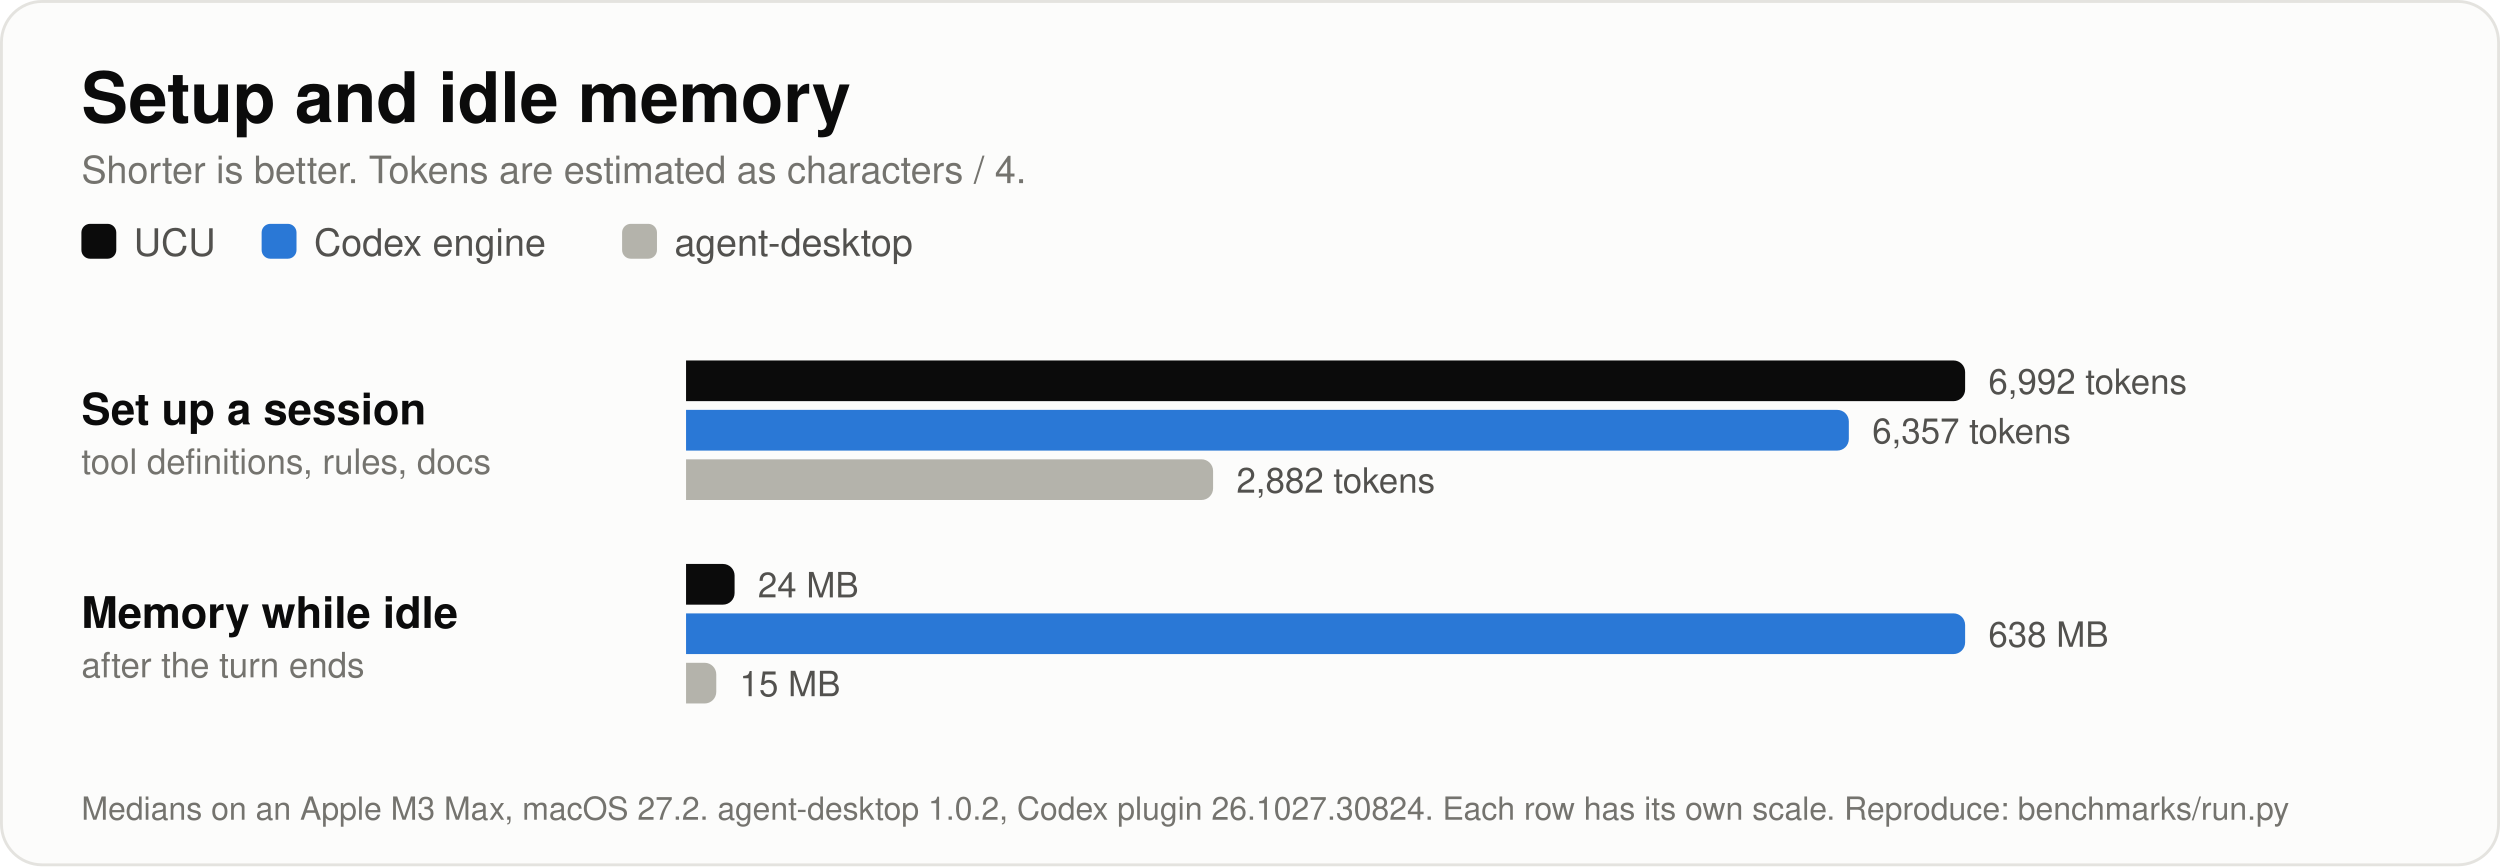
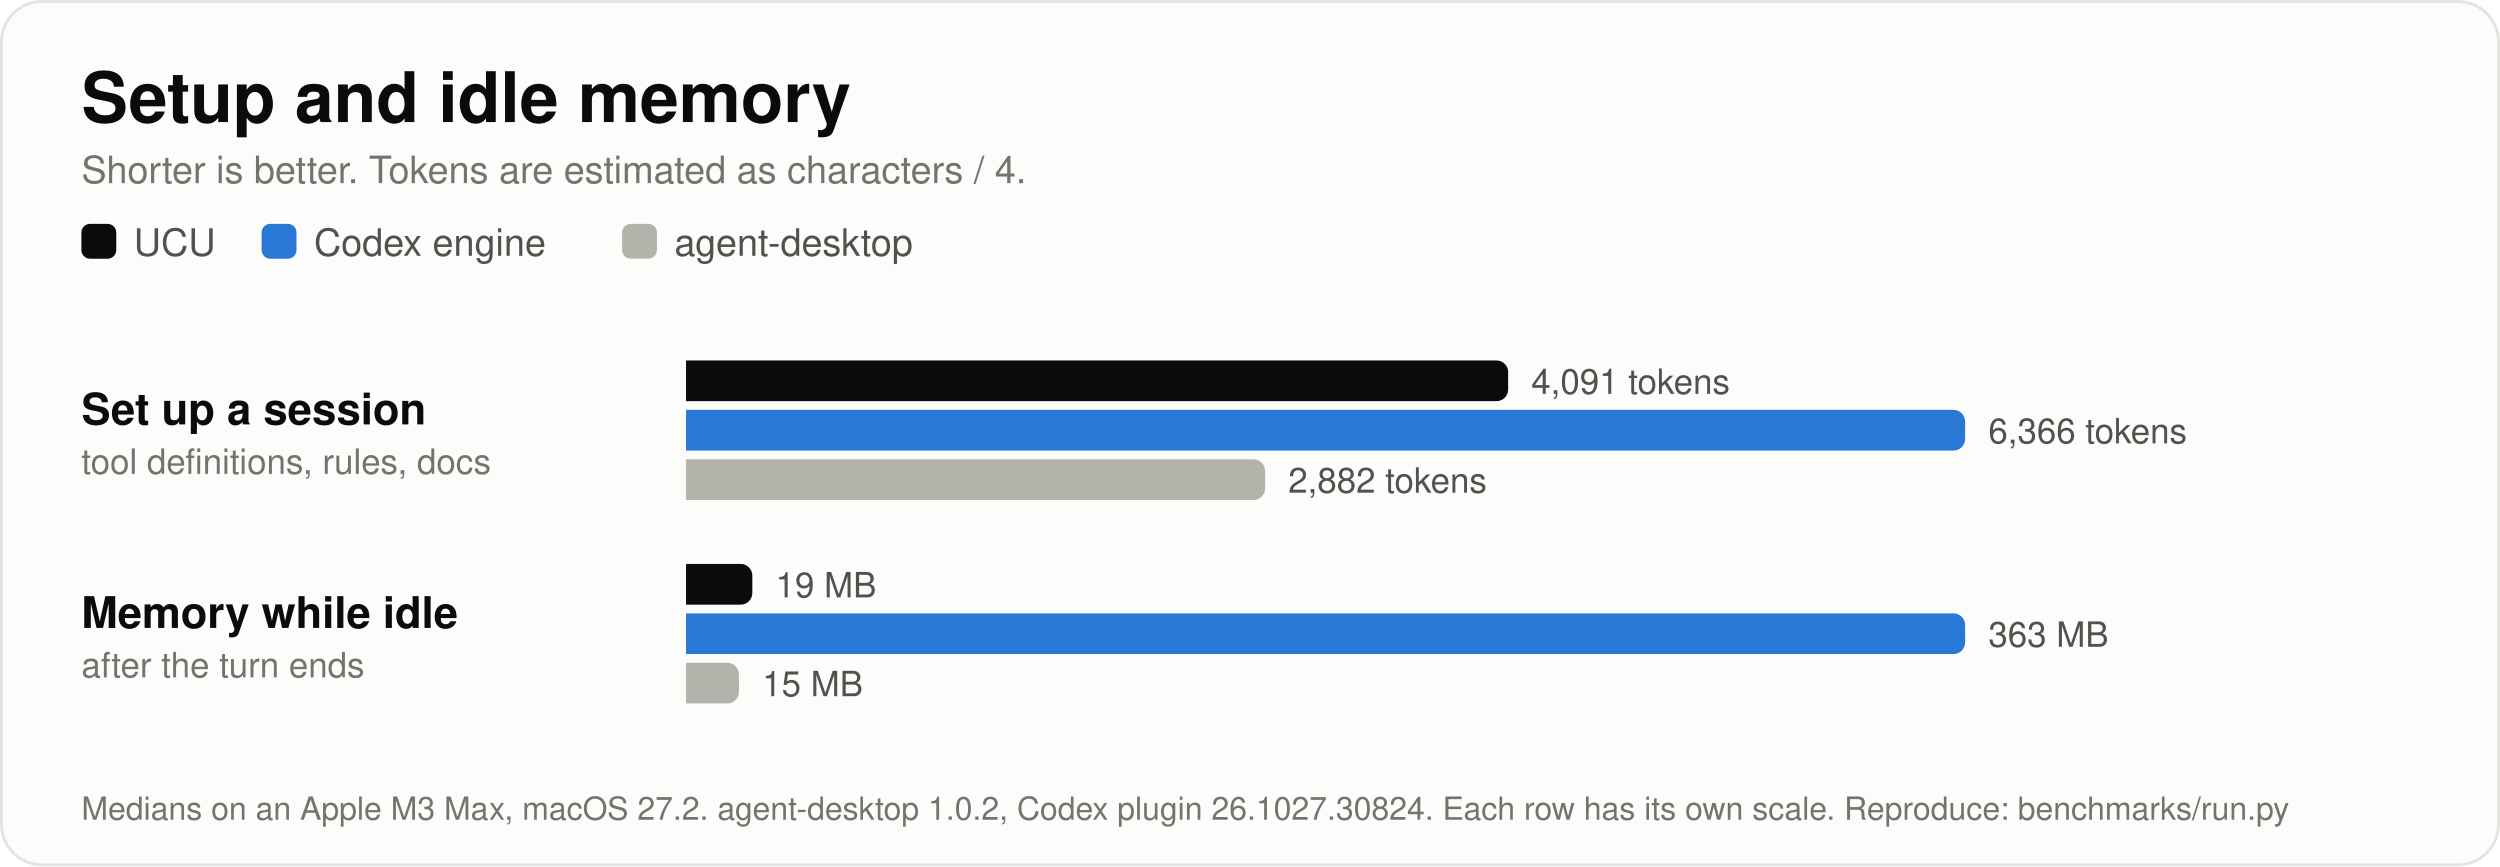
<svg xmlns="http://www.w3.org/2000/svg" viewBox="0 0 860 298" width="860" height="298" font-family="-apple-system, BlinkMacSystemFont, 'Segoe UI', Helvetica, Arial, sans-serif" role="img" aria-label="Setup and idle memory">
  <rect x="0.5" y="0.5" width="859" height="297" rx="14" fill="#fcfcfb" stroke="#e4e3df" />
  <text x="28" y="42" fill="#0b0b0b" font-size="24" font-weight="700" text-anchor="start">Setup and idle memory</text>
  <text x="28" y="63" fill="#74736e" font-size="13" font-weight="400" text-anchor="start">Shorter is better. Tokens are estimated as characters / 4.</text>
  <rect x="28" y="77" width="12" height="12" rx="3" fill="#0b0b0b" />
  <text x="46" y="88" fill="#52514e" font-size="13" font-weight="400" text-anchor="start">UCU</text>
  <rect x="90" y="77" width="12" height="12" rx="3" fill="#2a78d6" />
  <text x="108" y="88" fill="#52514e" font-size="13" font-weight="400" text-anchor="start">Codex engine</text>
  <rect x="214" y="77" width="12" height="12" rx="3" fill="#b4b3ab" />
  <text x="232" y="88" fill="#52514e" font-size="13" font-weight="400" text-anchor="start">agent-desktop</text>
  <text x="28" y="146.0" fill="#0b0b0b" font-size="15" font-weight="600" text-anchor="start">Set up a session</text>
  <text x="28" y="163.0" fill="#74736e" font-size="12" font-weight="400" text-anchor="start">tool definitions, rules, docs</text>
-   <path d="M236 124h436.0a4 4 0 0 1 4 4v6a4 4 0 0 1 -4 4h-436.0z" fill="#0b0b0b" />
-   <text x="684.0" y="135.5" fill="#52514e" font-size="12" font-weight="400" text-anchor="start">6,992 tokens</text>
-   <path d="M236 141h396.0a4 4 0 0 1 4 4v6a4 4 0 0 1 -4 4h-396.0z" fill="#2a78d6" />
-   <text x="644.039" y="152.5" fill="#52514e" font-size="12" font-weight="400" text-anchor="start">6,357 tokens</text>
-   <path d="M236 158h177.3a4 4 0 0 1 4 4v6a4 4 0 0 1 -4 4h-177.3z" fill="#b4b3ab" />
-   <text x="425.337" y="169.5" fill="#52514e" font-size="12" font-weight="400" text-anchor="start">2,882 tokens</text>
+   <path d="M236 124h278.8a4 4 0 0 1 4 4v6a4 4 0 0 1 -4 4h-278.8z" fill="#0b0b0b" />
+   <text x="526.765" y="135.5" fill="#52514e" font-size="12" font-weight="400" text-anchor="start">4,091 tokens</text>
+   <path d="M236 141h436.0a4 4 0 0 1 4 4v6a4 4 0 0 1 -4 4h-436.0z" fill="#2a78d6" />
+   <text x="684.0" y="152.5" fill="#52514e" font-size="12" font-weight="400" text-anchor="start">6,366 tokens</text>
+   <path d="M236 158h195.2a4 4 0 0 1 4 4v6a4 4 0 0 1 -4 4h-195.2z" fill="#b4b3ab" />
+   <text x="443.153" y="169.5" fill="#52514e" font-size="12" font-weight="400" text-anchor="start">2,882 tokens</text>
  <text x="28" y="216.0" fill="#0b0b0b" font-size="15" font-weight="600" text-anchor="start">Memory while idle</text>
  <text x="28" y="233.0" fill="#74736e" font-size="12" font-weight="400" text-anchor="start">after the turn ends</text>
-   <path d="M236 194h12.7a4 4 0 0 1 4 4v6a4 4 0 0 1 -4 4h-12.7z" fill="#0b0b0b" />
-   <text x="260.695" y="205.5" fill="#52514e" font-size="12" font-weight="400" text-anchor="start">24 MB</text>
+   <path d="M236 194h18.8a4 4 0 0 1 4 4v6a4 4 0 0 1 -4 4h-18.8z" fill="#0b0b0b" />
+   <text x="266.8" y="205.5" fill="#52514e" font-size="12" font-weight="400" text-anchor="start">19 MB</text>
  <path d="M236 211h436.0a4 4 0 0 1 4 4v6a4 4 0 0 1 -4 4h-436.0z" fill="#2a78d6" />
-   <text x="684.0" y="222.5" fill="#52514e" font-size="12" font-weight="400" text-anchor="start">638 MB</text>
-   <path d="M236 228h6.4a4 4 0 0 1 4 4v6a4 4 0 0 1 -4 4h-6.4z" fill="#b4b3ab" />
-   <text x="254.417" y="239.5" fill="#52514e" font-size="12" font-weight="400" text-anchor="start">15 MB</text>
+   <text x="684.0" y="222.5" fill="#52514e" font-size="12" font-weight="400" text-anchor="start">363 MB</text>
+   <path d="M236 228h14.2a4 4 0 0 1 4 4v6a4 4 0 0 1 -4 4h-14.2z" fill="#b4b3ab" />
+   <text x="262.192" y="239.5" fill="#52514e" font-size="12" font-weight="400" text-anchor="start">15 MB</text>
  <text x="28" y="282" fill="#74736e" font-size="11" font-weight="400" text-anchor="start">Medians on an Apple M3 Max, macOS 27.2. agent-desktop 1.0.2, Codex plugin 26.1027.30824. Each row has its own scale. Reproduce: benchmarks/run.py</text>
</svg>
